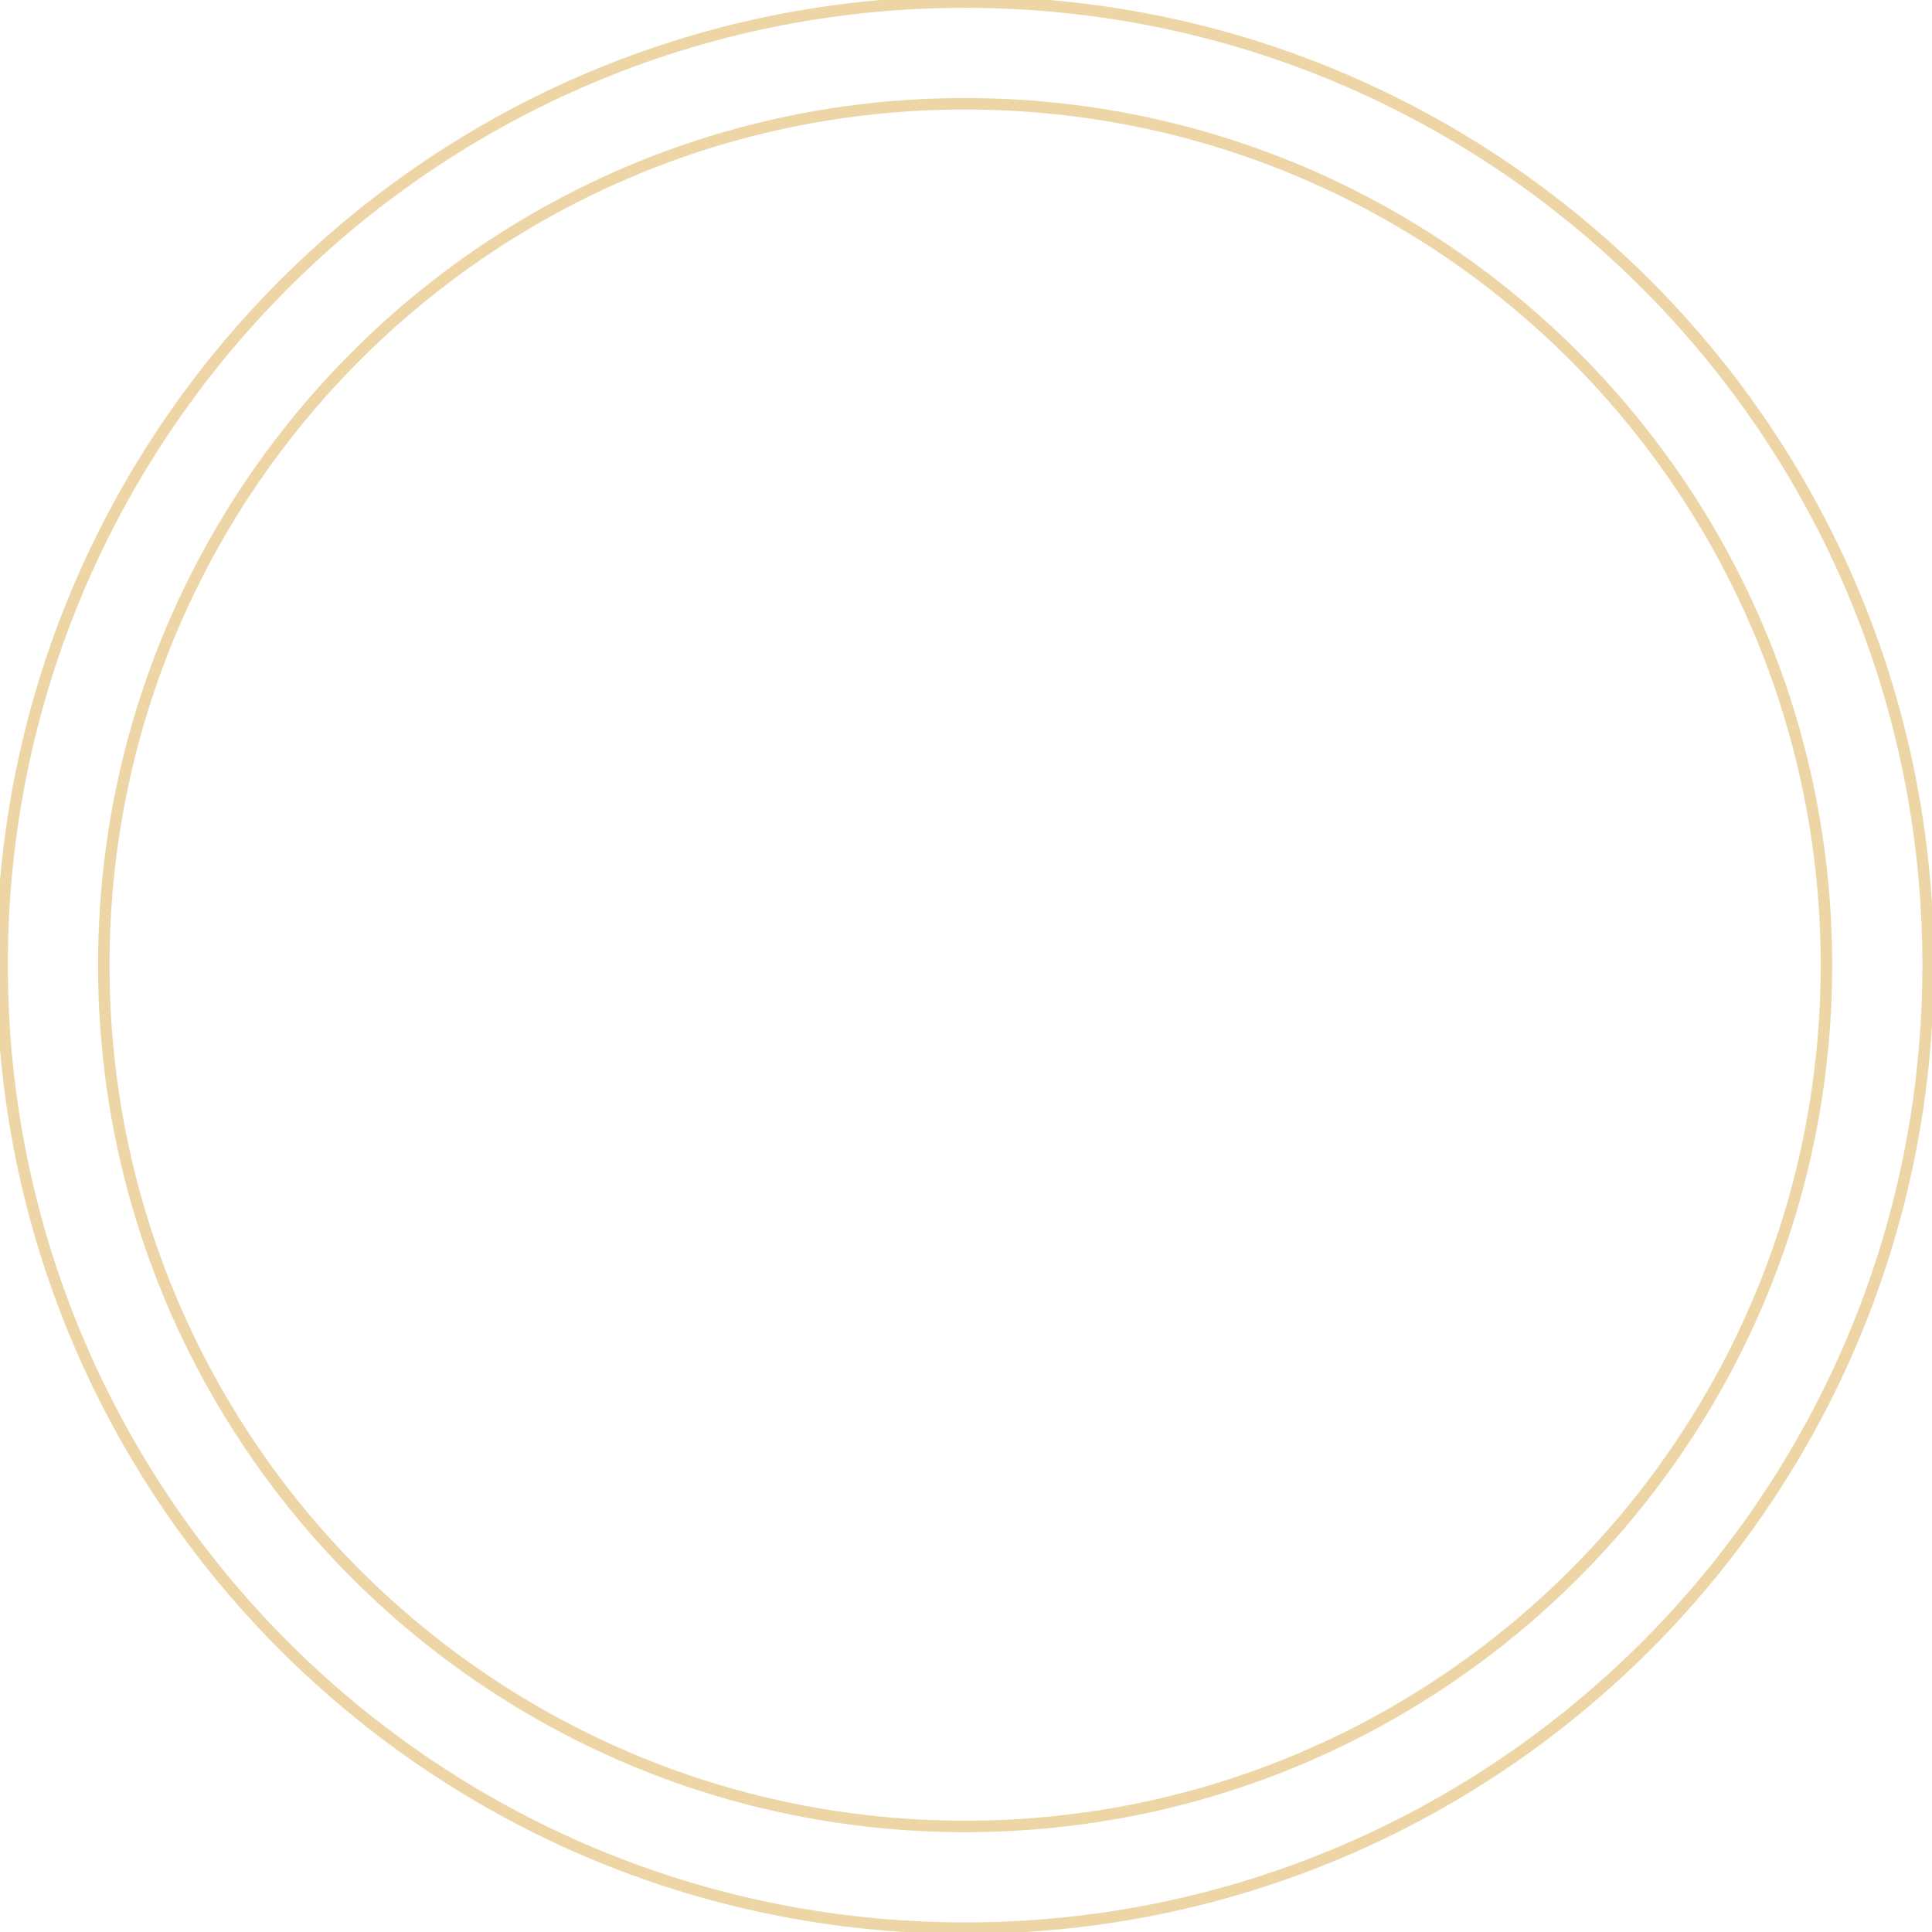
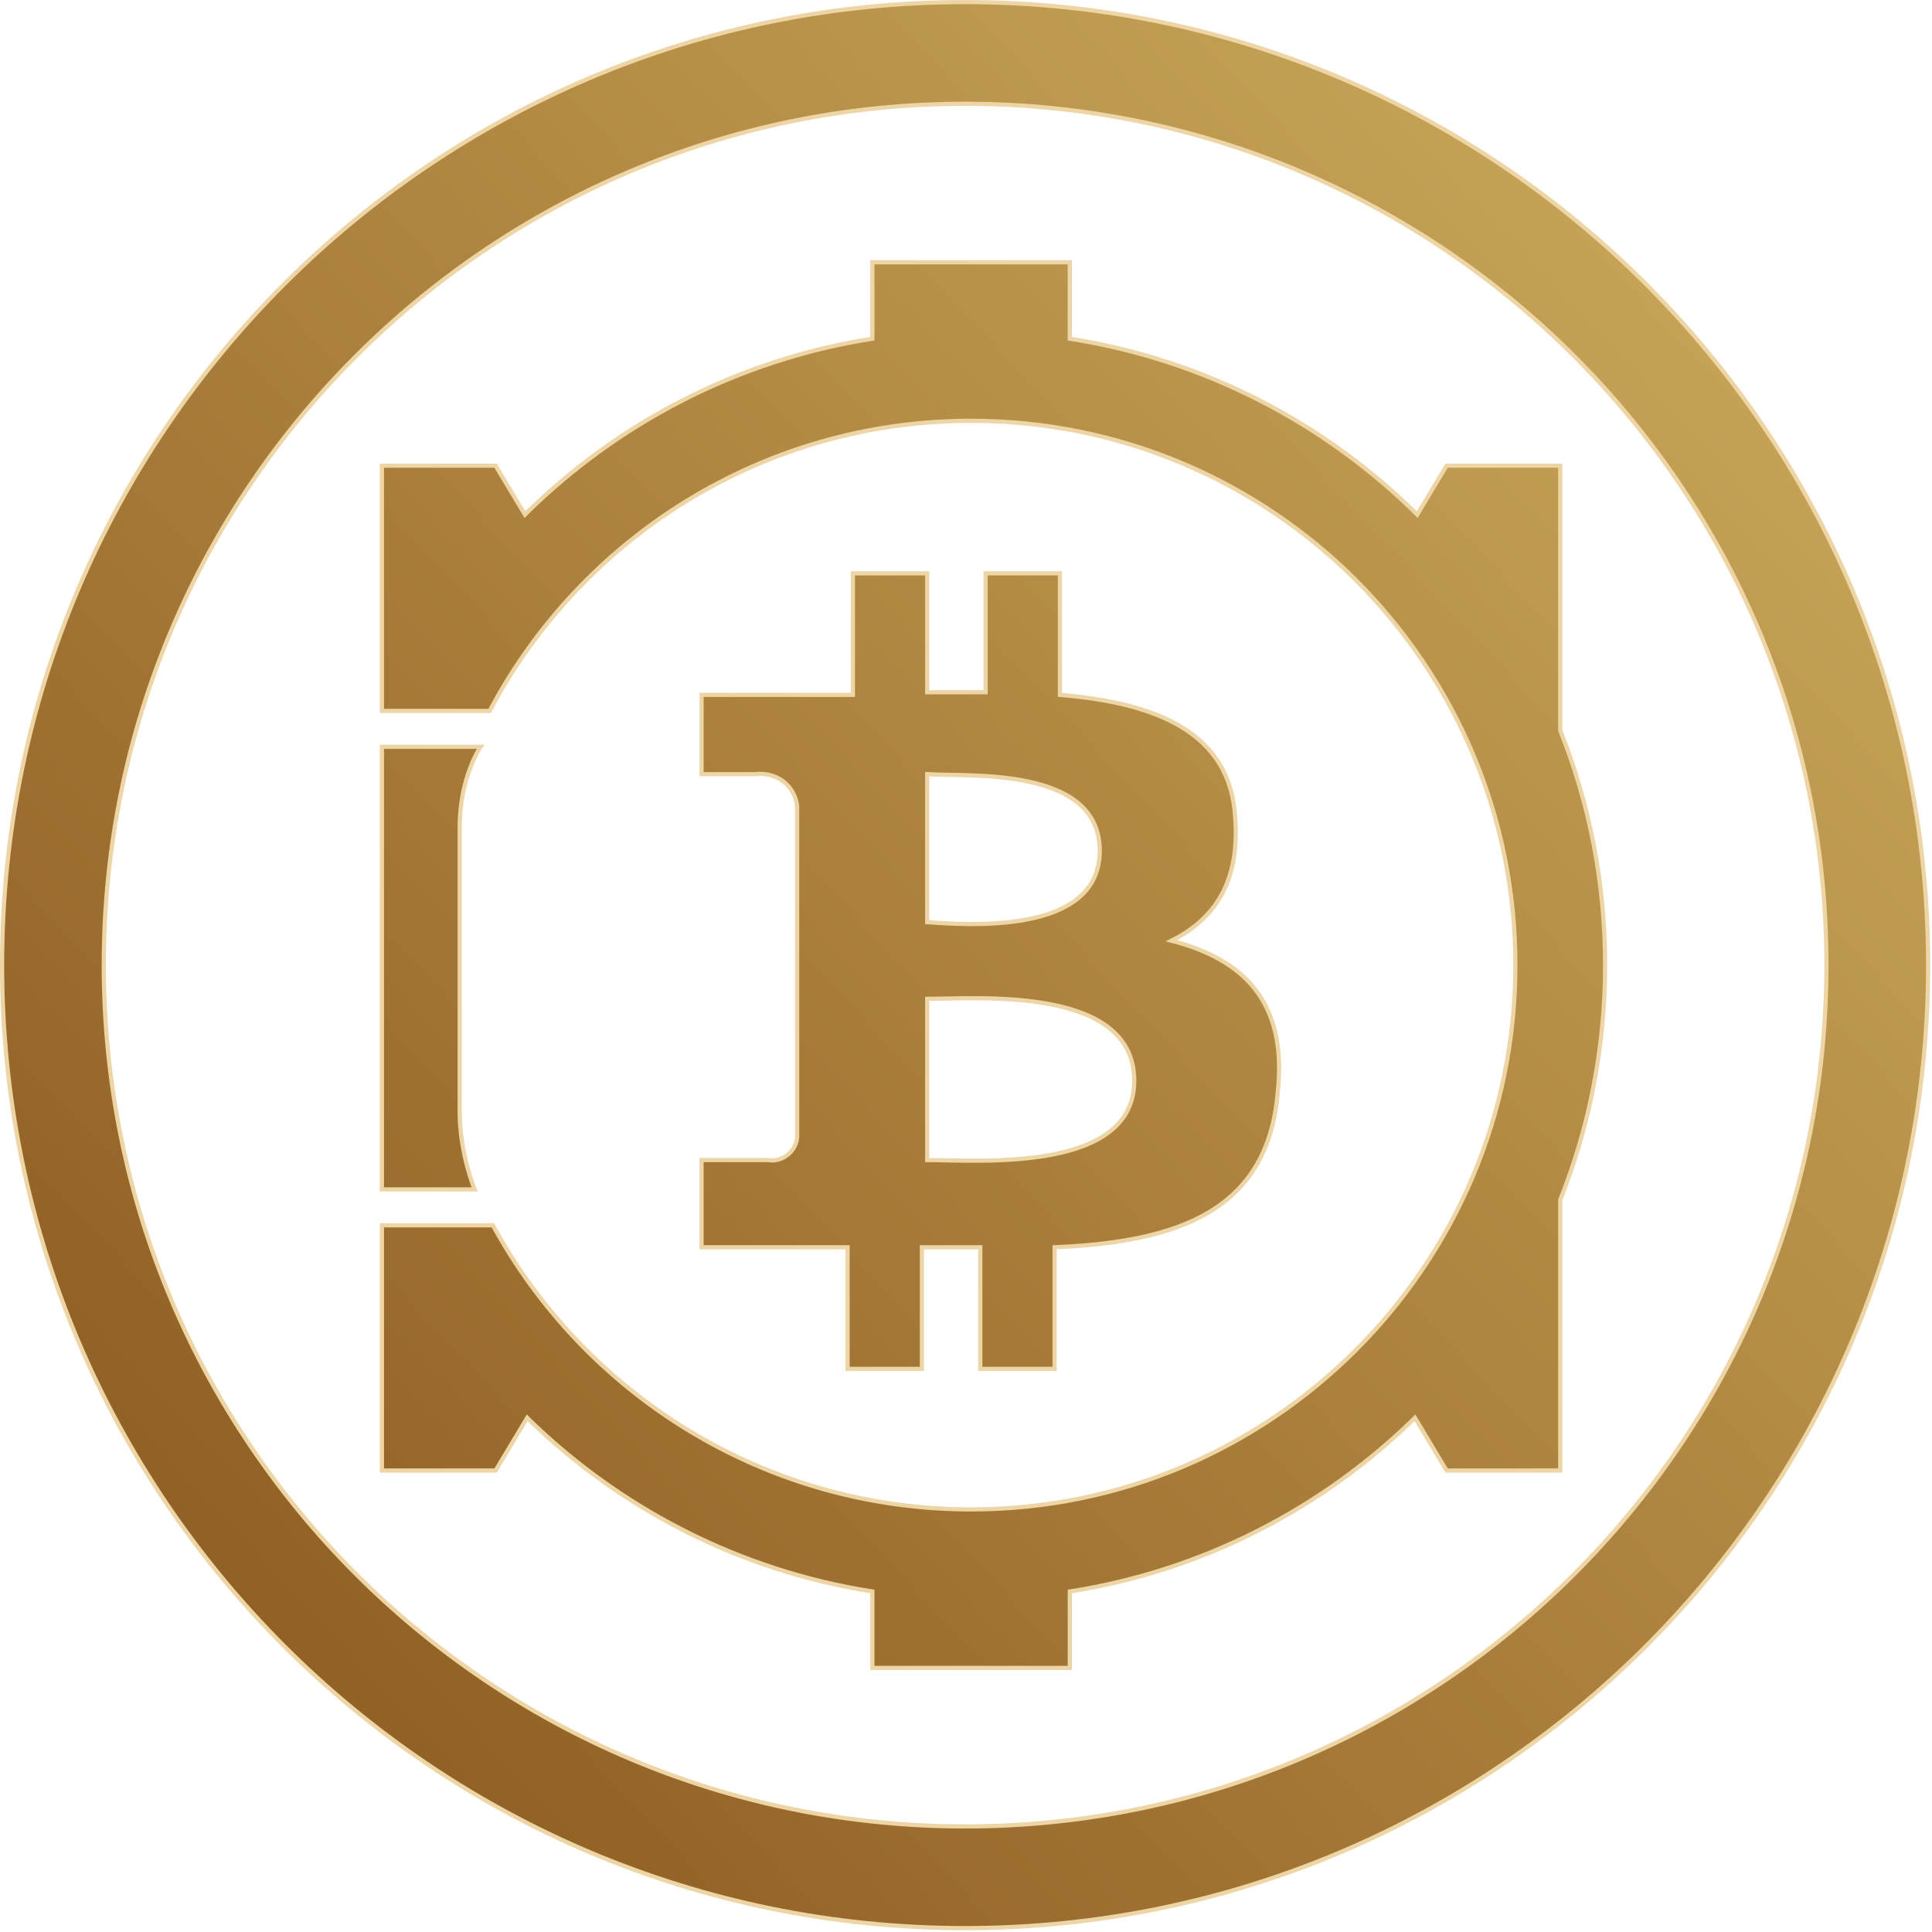
- <svg xmlns="http://www.w3.org/2000/svg" width="118" height="118" viewBox="0 0 118 118" fill="none">
-   <path fill-rule="evenodd" clip-rule="evenodd" d="M58.945 0.128C91.429 0.128 117.763 26.461 117.763 58.945C117.763 91.429 91.429 117.763 58.945 117.763C26.461 117.763 0.128 91.429 0.128 58.945C0.128 26.461 26.461 0.128 58.945 0.128ZM58.945 6.338C29.891 6.338 6.338 29.891 6.338 58.945C6.338 87.999 29.891 111.552 58.945 111.552C87.999 111.552 111.552 87.999 111.552 58.945C111.552 29.891 87.999 6.338 58.945 6.338Z" stroke="#EDD5A5" stroke-width="0.7" />
+ <svg xmlns="http://www.w3.org/2000/svg" width="323" height="323" viewBox="0 0 323 323" fill="none">
+   <path d="M178.85 56.628C201.337 60.143 221.481 70.727 236.938 86.036L241.85 77.85H260.85V122.115C265.688 134.25 268.35 147.489 268.35 161.35C268.35 175.211 265.688 188.449 260.85 200.584V245.85H241.85L236.561 237.036C221.154 252.144 201.155 262.584 178.85 266.071V278.85H145.85V266.073C123.545 262.586 103.545 252.144 88.138 237.036L82.85 245.85H63.85V204.85H82.402C97.832 233.149 127.848 252.35 162.35 252.35C212.608 252.35 253.35 211.608 253.35 161.35C253.35 111.092 212.608 70.35 162.35 70.35C127.443 70.35 97.128 90.004 81.865 118.85H63.85V77.85H82.85L87.761 86.035C103.218 70.726 123.363 60.142 145.85 56.627V43.85H178.85V56.628Z" fill="url(#paint0_linear_3_31)" />
+   <path fill-rule="evenodd" clip-rule="evenodd" d="M155.014 115.734H164.777V95.85H177.203V116.175C193.178 117.501 205.604 122.362 206.492 136.501C207.379 147.548 202.941 153.734 195.841 157.269C207.823 160.362 215.367 167.432 213.592 182.897C211.817 202.338 197.172 207.641 176.315 208.525V228.85H163.89V208.525H154.126V228.85H141.702V208.525H117.29V193.943H128.388C131.051 194.385 133.269 192.176 133.269 189.966V134.734C132.825 131.199 129.719 128.989 126.169 129.431H117.293V116.175H142.588V95.85H155.014V115.734ZM189.628 180.687C189.628 164.78 163.446 166.99 155.014 166.99V193.943C163.446 193.943 189.628 196.152 189.628 180.687ZM155.014 154.175C161.671 154.617 183.86 156.385 183.86 142.246C183.86 128.106 162.114 129.873 155.014 129.431V154.175Z" fill="url(#paint1_linear_3_31)" />
+   <path d="M80.35 124.85C80.35 124.85 76.85 129.85 76.85 138.35V185.85C76.85 192.85 79.35 198.85 79.35 198.85H63.85V124.85H80.35Z" fill="url(#paint2_linear_3_31)" />
+   <path fill-rule="evenodd" clip-rule="evenodd" d="M161.35 0.35C250.268 0.35 322.35 72.432 322.35 161.35C322.35 250.268 250.268 322.35 161.35 322.35C72.432 322.35 0.35 250.268 0.35 161.35C0.35 72.432 72.432 0.35 161.35 0.35ZM161.35 17.35C81.821 17.35 17.35 81.821 17.35 161.35C17.35 240.879 81.821 305.35 161.35 305.35C240.879 305.35 305.35 240.879 305.35 161.35C305.35 81.821 240.879 17.35 161.35 17.35Z" fill="url(#paint3_linear_3_31)" />
+   <path d="M178.85 56.628C201.337 60.143 221.481 70.727 236.938 86.036L241.85 77.85H260.85V122.115C265.688 134.25 268.35 147.489 268.35 161.35C268.35 175.211 265.688 188.449 260.85 200.584V245.85H241.85L236.561 237.036C221.154 252.144 201.155 262.584 178.85 266.071V278.85H145.85V266.073C123.545 262.586 103.545 252.144 88.138 237.036L82.85 245.85H63.85V204.85H82.402C97.832 233.149 127.848 252.35 162.35 252.35C212.608 252.35 253.35 211.608 253.35 161.35C253.35 111.092 212.608 70.35 162.35 70.35C127.443 70.35 97.128 90.004 81.865 118.85H63.85V77.85H82.85L87.761 86.035C103.218 70.726 123.363 60.142 145.85 56.627V43.85H178.85V56.628Z" stroke="#EDD5A5" stroke-width="0.7" />
+   <path fill-rule="evenodd" clip-rule="evenodd" d="M155.014 115.734H164.777V95.85H177.203V116.175C193.178 117.501 205.604 122.362 206.492 136.501C207.379 147.548 202.941 153.734 195.841 157.269C207.823 160.362 215.367 167.432 213.592 182.897C211.817 202.338 197.172 207.641 176.315 208.525V228.85H163.89V208.525H154.126V228.85H141.702V208.525H117.29V193.943H128.388C131.051 194.385 133.269 192.176 133.269 189.966V134.734C132.825 131.199 129.719 128.989 126.169 129.431H117.293V116.175H142.588V95.85H155.014V115.734ZM189.628 180.687C189.628 164.78 163.446 166.99 155.014 166.99V193.943C163.446 193.943 189.628 196.152 189.628 180.687ZM155.014 154.175C161.671 154.617 183.86 156.385 183.86 142.246C183.86 128.106 162.114 129.873 155.014 129.431V154.175Z" stroke="#EDD5A5" stroke-width="0.7" />
+   <path d="M80.35 124.85C80.35 124.85 76.85 129.85 76.85 138.35V185.85C76.85 192.85 79.35 198.85 79.35 198.85H63.85V124.85H80.35Z" stroke="#EDD5A5" stroke-width="0.7" />
+   <path fill-rule="evenodd" clip-rule="evenodd" d="M161.35 0.35C250.268 0.35 322.35 72.432 322.35 161.35C322.35 250.268 250.268 322.35 161.35 322.35C72.432 322.35 0.35 250.268 0.35 161.35C0.35 72.432 72.432 0.35 161.35 0.35ZM161.35 17.35C81.821 17.35 17.35 81.821 17.35 161.35C17.35 240.879 81.821 305.35 161.35 305.35C240.879 305.35 305.35 240.879 305.35 161.35C305.35 81.821 240.879 17.35 161.35 17.35Z" stroke="#EDD5A5" stroke-width="0.7" />
+   <defs>
+     <linearGradient id="paint0_linear_3_31" x1="294.35" y1="38.35" x2="43.35" y2="273.85" gradientUnits="userSpaceOnUse">
+       <stop stop-color="#C8A659" />
+       <stop offset="1" stop-color="#916024" />
+     </linearGradient>
+     <linearGradient id="paint1_linear_3_31" x1="294.35" y1="38.35" x2="43.35" y2="273.85" gradientUnits="userSpaceOnUse">
+       <stop stop-color="#C8A659" />
+       <stop offset="1" stop-color="#916024" />
+     </linearGradient>
+     <linearGradient id="paint2_linear_3_31" x1="294.35" y1="38.35" x2="43.35" y2="273.85" gradientUnits="userSpaceOnUse">
+       <stop stop-color="#C8A659" />
+       <stop offset="1" stop-color="#916024" />
+     </linearGradient>
+     <linearGradient id="paint3_linear_3_31" x1="294.35" y1="38.35" x2="43.35" y2="273.85" gradientUnits="userSpaceOnUse">
+       <stop stop-color="#C8A659" />
+       <stop offset="1" stop-color="#916024" />
+     </linearGradient>
+   </defs>
</svg>
